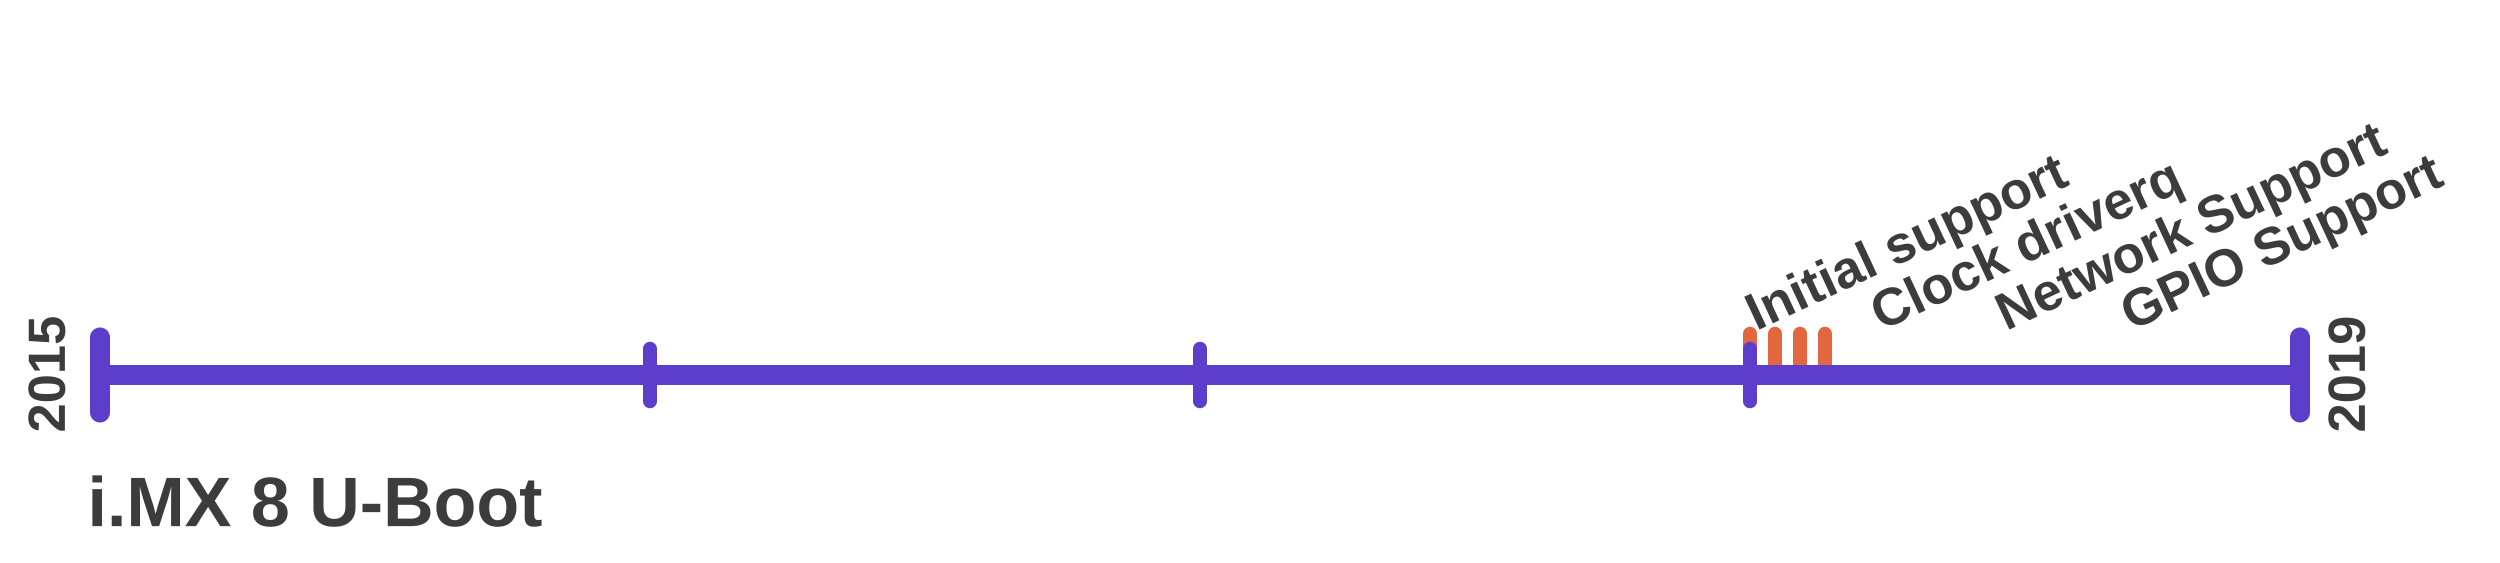
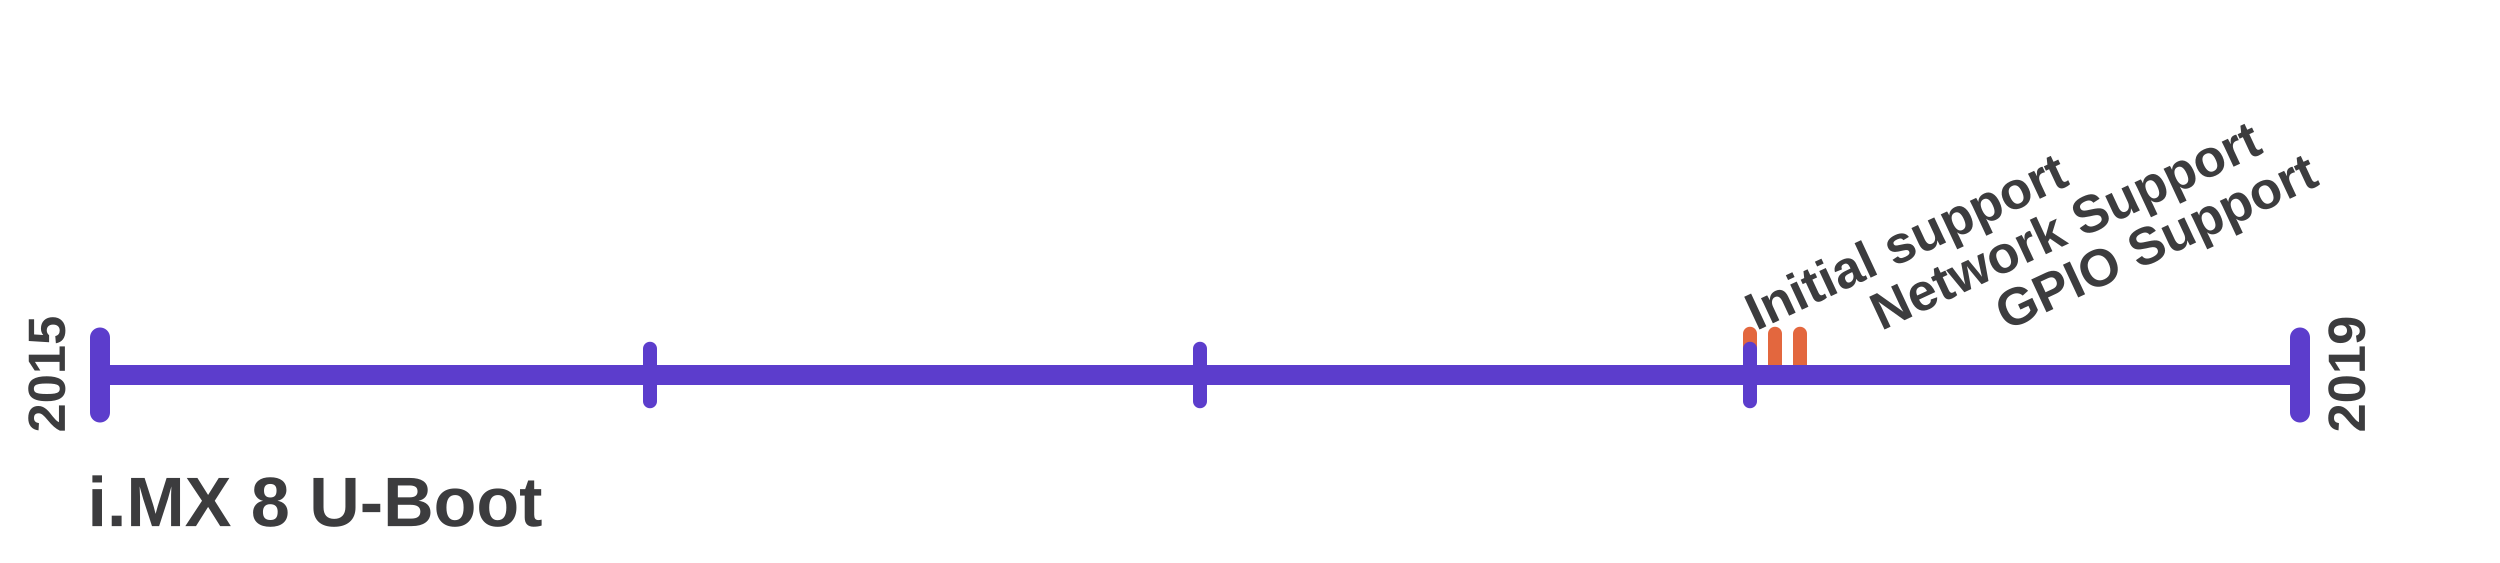
<svg xmlns="http://www.w3.org/2000/svg" baseProfile="full" height="225" version="1.1" width="1000">
  <defs />
  <line stroke="#e3673e" stroke-linecap="round" stroke-width="5.6" x1="700.0" x2="700.0" y1="133.5" y2="150" />
  <g transform="rotate(-25, 700.0, 127)">
    <text dominant-baseline="middle" style="fill: #3c3c3e; font-size: 21px; font-weight: bold; font-family: Liberation Sans;" text-anchor="start" x="700.0" y="127">Initial support</text>
  </g>
  <line stroke="#e3673e" stroke-linecap="round" stroke-width="5.6" x1="710.0" x2="710.0" y1="133.5" y2="150" />
  <g transform="rotate(-25, 750.0, 127)">
-     <text dominant-baseline="middle" style="fill: #3c3c3e; font-size: 21px; font-weight: bold; font-family: Liberation Sans;" text-anchor="start" x="750.0" y="127">Clock driverq</text>
+     <text dominant-baseline="middle" style="fill: #3c3c3e; font-size: 21px; font-weight: bold; font-family: Liberation Sans;" text-anchor="start" x="750.0" y="127">Network Support</text>
  </g>
  <line stroke="#e3673e" stroke-linecap="round" stroke-width="5.6" x1="720.0" x2="720.0" y1="133.5" y2="150" />
  <g transform="rotate(-25, 800.0, 127)">
-     <text dominant-baseline="middle" style="fill: #3c3c3e; font-size: 21px; font-weight: bold; font-family: Liberation Sans;" text-anchor="start" x="800.0" y="127">Network Support</text>
-   </g>
-   <line stroke="#e3673e" stroke-linecap="round" stroke-width="5.6" x1="730.0" x2="730.0" y1="133.5" y2="150" />
-   <g transform="rotate(-25, 850.0, 127)">
-     <text dominant-baseline="middle" style="fill: #3c3c3e; font-size: 21px; font-weight: bold; font-family: Liberation Sans;" text-anchor="start" x="850.0" y="127">GPIO Support</text>
+     <text dominant-baseline="middle" style="fill: #3c3c3e; font-size: 21px; font-weight: bold; font-family: Liberation Sans;" text-anchor="start" x="800.0" y="127">GPIO Support</text>
  </g>
  <line stroke="#5c3dcc" stroke-linecap="round" stroke-width="8" x1="40.0" x2="920" y1="150" y2="150" />
  <line stroke="#5c3dcc" stroke-linecap="round" stroke-width="8" x1="40.0" x2="40.0" y1="135" y2="165" />
  <line stroke="#5c3dcc" stroke-linecap="round" stroke-width="8" x1="920" x2="920" y1="135" y2="165" />
  <g transform="rotate(-90, 20.0, 173)">
    <text dominant-baseline="middle" style="fill: #3c3c3e; font-size: 21px; font-weight: bold; font-family: Liberation Sans;" text-anchor="start" x="20.0" y="173">2015</text>
  </g>
  <g transform="rotate(-90, 940, 173)">
    <text dominant-baseline="middle" style="fill: #3c3c3e; font-size: 21px; font-weight: bold; font-family: Liberation Sans;" text-anchor="start" x="940" y="173">2019</text>
  </g>
  <line stroke="#5c3dcc" stroke-linecap="round" stroke-width="5.6" x1="40.0" x2="40.0" y1="139.5" y2="160.5" />
  <line stroke="#5c3dcc" stroke-linecap="round" stroke-width="5.6" x1="260.0" x2="260.0" y1="139.5" y2="160.5" />
  <line stroke="#5c3dcc" stroke-linecap="round" stroke-width="5.6" x1="480.0" x2="480.0" y1="139.5" y2="160.5" />
  <line stroke="#5c3dcc" stroke-linecap="round" stroke-width="5.6" x1="700.0" x2="700.0" y1="139.5" y2="160.5" />
  <g transform="rotate(0, 35.0, 202.5)">
    <text dominant-baseline="middle" style="fill: #3c3c3e; font-size: 28px; font-weight: bold; font-family: Liberation Sans;" text-anchor="start" x="35.0" y="202.5">i.MX 8 U-Boot</text>
  </g>
</svg>
